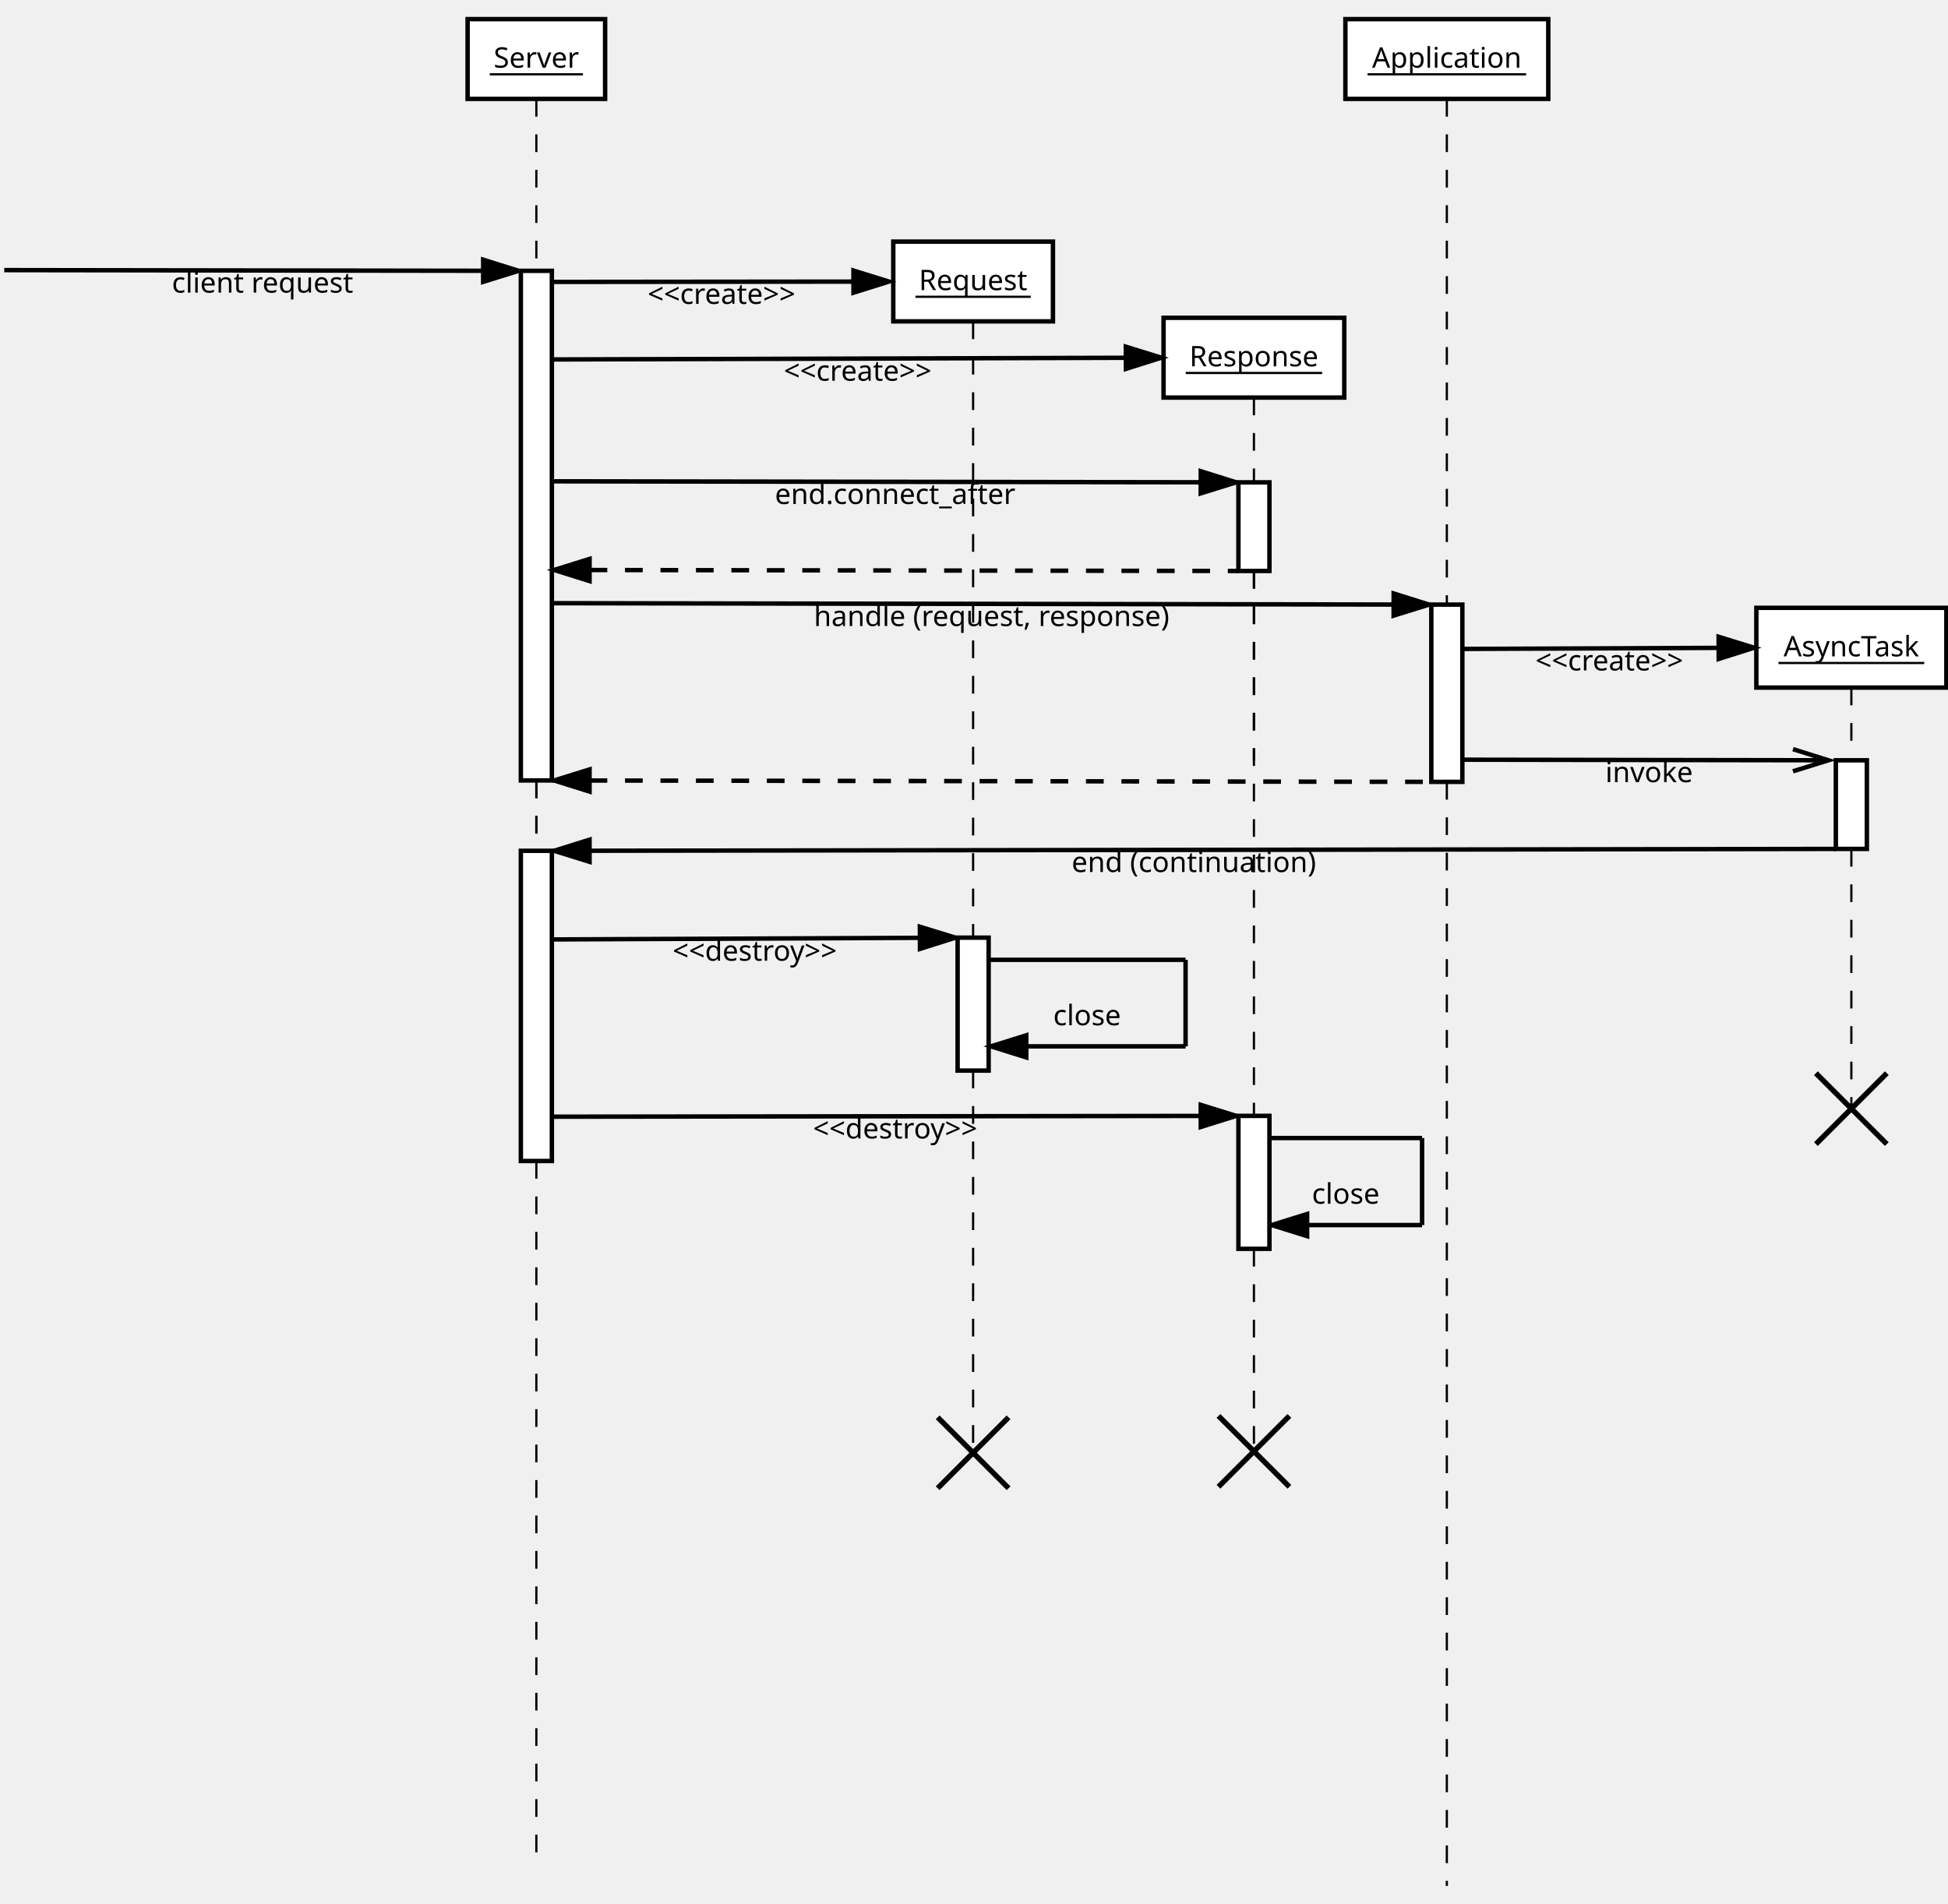
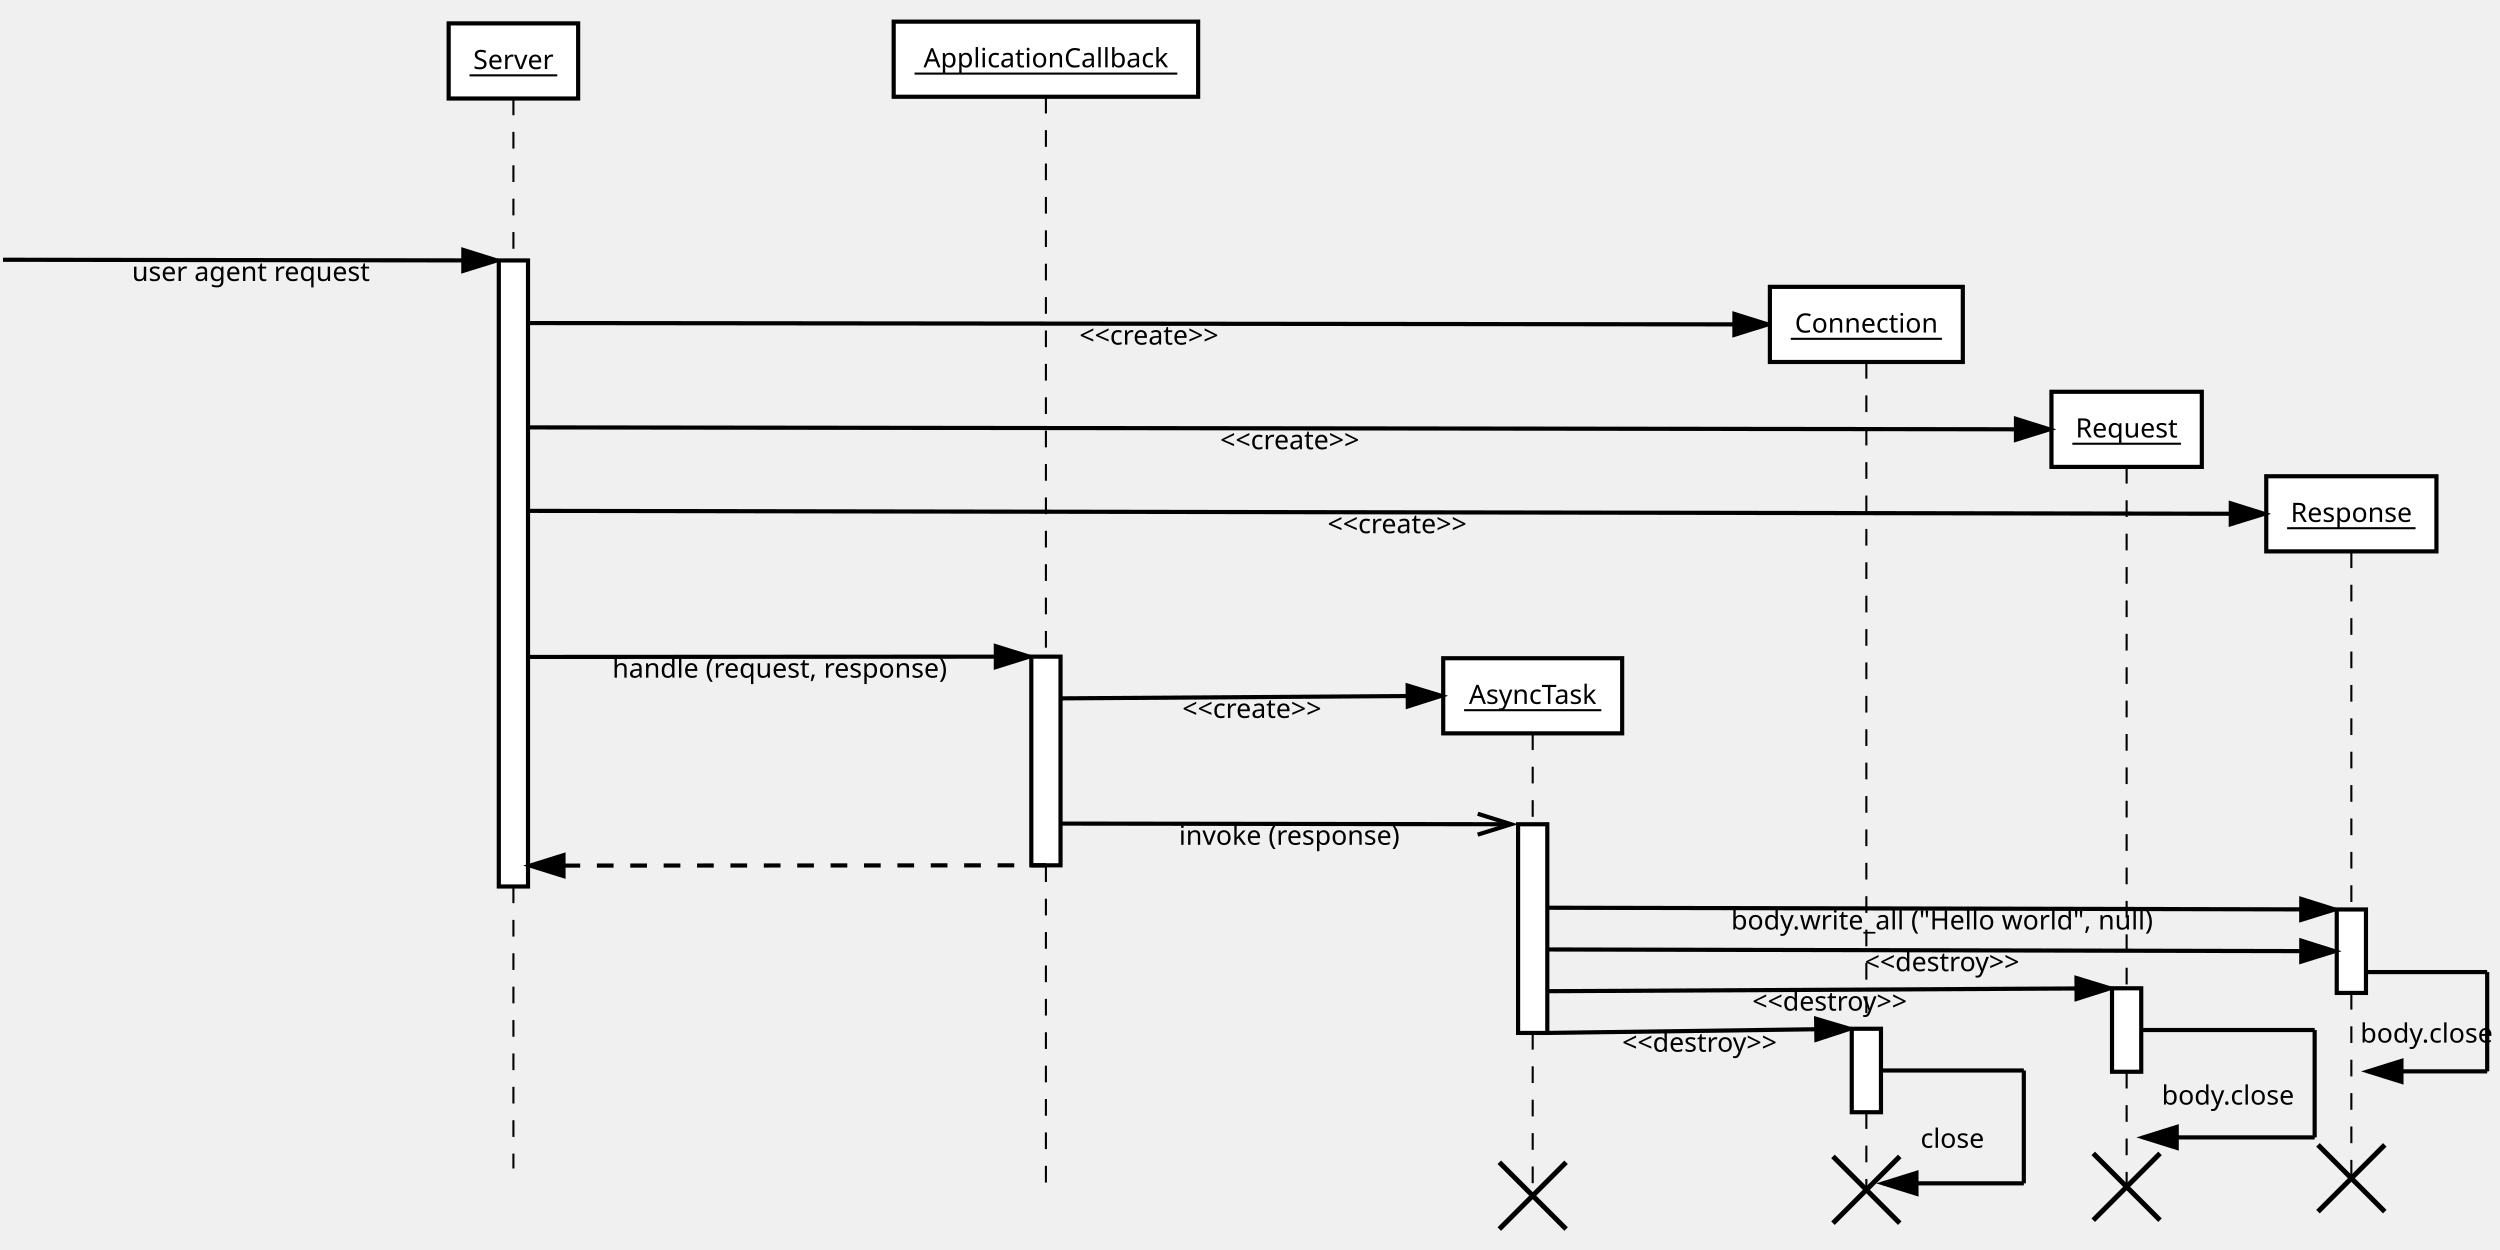
- <svg xmlns="http://www.w3.org/2000/svg" width="44cm" height="43cm" viewBox="204 140 879 845">
+ <svg xmlns="http://www.w3.org/2000/svg" width="60cm" height="30cm" viewBox="200 206 1198 581">
  <g>
-     <line style="fill: none; fill-opacity:0; stroke-width: 1; stroke-dasharray: 8; stroke: #000000" x1="446.024" y1="177.621" x2="446.024" y2="255.219" />
-     <line style="fill: none; fill-opacity:0; stroke-width: 1; stroke-dasharray: 8; stroke: #000000" x1="446.024" y1="485.219" x2="446.024" y2="592.604" />
-     <rect style="fill: #ffffff" x="439.024" y="255.219" width="14" height="230" />
-     <rect style="fill: none; fill-opacity:0; stroke-width: 2; stroke: #000000" x="439.024" y="255.219" width="14" height="230" />
+     <line style="fill: none; fill-opacity:0; stroke-width: 1; stroke-dasharray: 8; stroke: #000000" x1="446.026" y1="244.208" x2="446.026" y2="321.806" />
+     <line style="fill: none; fill-opacity:0; stroke-width: 1; stroke-dasharray: 8; stroke: #000000" x1="446.026" y1="621.806" x2="446.026" y2="756.938" />
+     <rect style="fill: #ffffff" x="439.026" y="321.806" width="14" height="300" />
+     <rect style="fill: none; fill-opacity:0; stroke-width: 2; stroke: #000000" x="439.026" y="321.806" width="14" height="300" />
  </g>
  <g>
-     <rect style="fill: #ffffff" x="415" y="141.621" width="62.05" height="36" />
-     <rect style="fill: none; fill-opacity:0; stroke-width: 2; stroke: #000000" x="415" y="141.621" width="62.05" height="36" />
-     <text font-size="12.8" style="fill: #000000;text-anchor:middle;font-family:sans-serif;font-style:normal;font-weight:normal" x="446.025" y="163.521">
-       <tspan x="446.025" y="163.521">Server</tspan>
+     <rect style="fill: #ffffff" x="415" y="208.208" width="62.05" height="36" />
+     <rect style="fill: none; fill-opacity:0; stroke-width: 2; stroke: #000000" x="415" y="208.208" width="62.05" height="36" />
+     <text font-size="12.8" style="fill: #000000;text-anchor:middle;font-family:sans-serif;font-style:normal;font-weight:normal" x="446.025" y="230.108">
+       <tspan x="446.025" y="230.108">Server</tspan>
    </text>
-     <line style="fill: none; fill-opacity:0; stroke-width: 1; stroke: #000000" x1="425" y1="166.521" x2="467.05" y2="166.521" />
+     <line style="fill: none; fill-opacity:0; stroke-width: 1; stroke: #000000" x1="425" y1="233.108" x2="467.05" y2="233.108" />
  </g>
  <g>
-     <line style="fill: none; fill-opacity:0; stroke-width: 1; stroke-dasharray: 8; stroke: #000000" x1="856.858" y1="177.621" x2="856.858" y2="405.858" />
-     <line style="fill: none; fill-opacity:0; stroke-width: 1; stroke-dasharray: 8; stroke: #000000" x1="856.858" y1="485.858" x2="856.858" y2="984.138" />
-     <rect style="fill: #ffffff" x="849.858" y="405.858" width="14" height="80" />
-     <rect style="fill: none; fill-opacity:0; stroke-width: 2; stroke: #000000" x="849.858" y="405.858" width="14" height="80" />
+     <line style="fill: none; fill-opacity:0; stroke-width: 1; stroke-dasharray: 8; stroke: #000000" x1="701.204" y1="243.368" x2="701.204" y2="511.66" />
+     <line style="fill: none; fill-opacity:0; stroke-width: 1; stroke-dasharray: 8; stroke: #000000" x1="701.204" y1="611.66" x2="701.204" y2="769.972" />
+     <rect style="fill: #ffffff" x="694.204" y="511.66" width="14" height="100" />
+     <rect style="fill: none; fill-opacity:0; stroke-width: 2; stroke: #000000" x="694.204" y="511.66" width="14" height="100" />
  </g>
  <g>
-     <rect style="fill: #ffffff" x="811.084" y="141.621" width="91.55" height="36" />
-     <rect style="fill: none; fill-opacity:0; stroke-width: 2; stroke: #000000" x="811.084" y="141.621" width="91.55" height="36" />
-     <text font-size="12.8" style="fill: #000000;text-anchor:middle;font-family:sans-serif;font-style:normal;font-weight:normal" x="856.859" y="163.521">
-       <tspan x="856.859" y="163.521">Application</tspan>
+     <rect style="fill: #ffffff" x="628.254" y="207.368" width="145.9" height="36" />
+     <rect style="fill: none; fill-opacity:0; stroke-width: 2; stroke: #000000" x="628.254" y="207.368" width="145.9" height="36" />
+     <text font-size="12.8" style="fill: #000000;text-anchor:middle;font-family:sans-serif;font-style:normal;font-weight:normal" x="701.204" y="229.268">
+       <tspan x="701.204" y="229.268">ApplicationCallback</tspan>
    </text>
-     <line style="fill: none; fill-opacity:0; stroke-width: 1; stroke: #000000" x1="821.084" y1="166.521" x2="892.634" y2="166.521" />
+     <line style="fill: none; fill-opacity:0; stroke-width: 1; stroke: #000000" x1="638.254" y1="232.268" x2="764.154" y2="232.268" />
  </g>
  <g>
-     <line style="fill: none; fill-opacity:0; stroke-width: 2; stroke: #000000" x1="422.024" y1="255.194" x2="205.92" y2="254.894" />
-     <polygon style="fill: #000000" points="422.017,260.194 438.024,255.217 422.031,250.194 " />
-     <polygon style="fill: none; fill-opacity:0; stroke-width: 2; stroke: #000000" points="422.017,260.194 438.024,255.217 422.031,250.194 " />
-     <text font-size="12.8" style="fill: #000000;text-anchor:middle;font-family:sans-serif;font-style:normal;font-weight:normal" x="322.472" y="265.056">client request</text>
+     <line style="fill: none; fill-opacity:0; stroke-width: 2; stroke: #000000" x1="422.026" y1="321.782" x2="201.434" y2="321.474" />
+     <polygon style="fill: #000000" points="422.019,326.782 438.026,321.805 422.033,316.782 " />
+     <polygon style="fill: none; fill-opacity:0; stroke-width: 2; stroke: #000000" points="422.019,326.782 438.026,321.805 422.033,316.782 " />
+     <text font-size="12.8" style="fill: #000000;text-anchor:middle;font-family:sans-serif;font-style:normal;font-weight:normal" x="320.23" y="331.64">user agent request</text>
  </g>
  <g>
-     <line style="fill: none; fill-opacity:0; stroke-width: 2; stroke: #000000" x1="832.858" y1="405.831" x2="453.026" y2="405.218" />
-     <polygon style="fill: #000000" points="832.85,410.831 848.858,405.856 832.866,400.831 " />
-     <polygon style="fill: none; fill-opacity:0; stroke-width: 2; stroke: #000000" points="832.85,410.831 848.858,405.856 832.866,400.831 " />
-     <text font-size="12.8" style="fill: #000000;text-anchor:middle;font-family:sans-serif;font-style:normal;font-weight:normal" x="651.442" y="415.538">handle (request, response)</text>
+     <line style="fill: none; fill-opacity:0; stroke-width: 2; stroke: #000000" x1="677.204" y1="511.67" x2="453.026" y2="511.806" />
+     <polygon style="fill: #000000" points="677.207,516.67 693.204,511.661 677.201,506.67 " />
+     <polygon style="fill: none; fill-opacity:0; stroke-width: 2; stroke: #000000" points="677.207,516.67 693.204,511.661 677.201,506.67 " />
+     <text font-size="12.8" style="fill: #000000;text-anchor:middle;font-family:sans-serif;font-style:normal;font-weight:normal" x="573.614" y="521.732">handle (request, response)</text>
  </g>
  <g>
-     <line style="fill: none; fill-opacity:0; stroke-width: 2; stroke-dasharray: 8; stroke: #000000" x1="470.026" y1="485.245" x2="849.858" y2="485.858" />
-     <polygon style="fill: #000000" points="470.034,480.245 454.026,485.22 470.018,490.245 " />
-     <polygon style="fill: none; fill-opacity:0; stroke-width: 2; stroke: #000000" points="470.034,480.245 454.026,485.22 470.018,490.245 " />
+     <rect style="fill: #ffffff" x="1183.06" y="384.738" width="72.05" height="36" />
+     <rect style="fill: none; fill-opacity:0; stroke-width: 2; stroke: #000000" x="1183.06" y="384.738" width="72.05" height="36" />
+     <text font-size="12.8" style="fill: #000000;text-anchor:middle;font-family:sans-serif;font-style:normal;font-weight:normal" x="1219.08" y="406.638">
+       <tspan x="1219.08" y="406.638">Request</tspan>
+     </text>
+     <line style="fill: none; fill-opacity:0; stroke-width: 1; stroke: #000000" x1="1193.06" y1="409.638" x2="1245.11" y2="409.638" />
  </g>
  <g>
-     <line style="fill: none; fill-opacity:0; stroke-width: 2; stroke: #000000" x1="470.024" y1="516.947" x2="1032.39" y2="516.122" />
-     <polygon style="fill: #000000" points="470.017,511.947 454.024,516.97 470.031,521.947 " />
-     <polygon style="fill: none; fill-opacity:0; stroke-width: 2; stroke: #000000" points="470.017,511.947 454.024,516.97 470.031,521.947 " />
-     <text font-size="12.8" style="fill: #000000;text-anchor:middle;font-family:sans-serif;font-style:normal;font-weight:normal" x="742.709" y="526.547">end (continuation)</text>
+     <rect style="fill: #ffffff" x="1285.99" y="425.22" width="81.55" height="36" />
+     <rect style="fill: none; fill-opacity:0; stroke-width: 2; stroke: #000000" x="1285.99" y="425.22" width="81.55" height="36" />
+     <text font-size="12.8" style="fill: #000000;text-anchor:middle;font-family:sans-serif;font-style:normal;font-weight:normal" x="1326.77" y="447.12">
+       <tspan x="1326.77" y="447.12">Response</tspan>
+     </text>
+     <line style="fill: none; fill-opacity:0; stroke-width: 1; stroke: #000000" x1="1295.99" y1="450.12" x2="1357.54" y2="450.12" />
  </g>
  <g>
-     <line style="fill: none; fill-opacity:0; stroke-width: 1; stroke-dasharray: 8; stroke: #000000" x1="643.1" y1="278.03" x2="643.1" y2="556.166" />
-     <line style="fill: none; fill-opacity:0; stroke-width: 1; stroke-dasharray: 8; stroke: #000000" x1="643.1" y1="616.166" x2="643.1" y2="788.659" />
-     <rect style="fill: #ffffff" x="636.1" y="556.166" width="14" height="60" />
-     <rect style="fill: none; fill-opacity:0; stroke-width: 2; stroke: #000000" x="636.1" y="556.166" width="14" height="60" />
-     <line style="fill: none; fill-opacity:0; stroke-width: 2.4; stroke: #000000" x1="659.1" y1="804.659" x2="627.1" y2="772.659" />
-     <line style="fill: none; fill-opacity:0; stroke-width: 2.4; stroke: #000000" x1="659.1" y1="772.659" x2="627.1" y2="804.659" />
+     <line style="fill: none; fill-opacity:0; stroke-width: 2; stroke: #000000" x1="1031.13" y1="352.443" x2="453.026" y2="351.806" />
+     <polygon style="fill: #000000" points="1031.13,357.443 1047.13,352.461 1031.14,347.443 " />
+     <polygon style="fill: none; fill-opacity:0; stroke-width: 2; stroke: #000000" points="1031.13,357.443 1047.13,352.461 1031.14,347.443 " />
+     <text font-size="12.8" style="fill: #000000;text-anchor:middle;font-family:sans-serif;font-style:normal;font-weight:normal" x="750.578" y="362.134">&lt;&lt;create&gt;&gt;</text>
  </g>
  <g>
-     <rect style="fill: #ffffff" x="607.076" y="242.03" width="72.05" height="36" />
-     <rect style="fill: none; fill-opacity:0; stroke-width: 2; stroke: #000000" x="607.076" y="242.03" width="72.05" height="36" />
-     <text font-size="12.8" style="fill: #000000;text-anchor:middle;font-family:sans-serif;font-style:normal;font-weight:normal" x="643.101" y="263.93">
-       <tspan x="643.101" y="263.93">Request</tspan>
+     <rect style="fill: #ffffff" x="891.59" y="512.424" width="85.75" height="36" />
+     <rect style="fill: none; fill-opacity:0; stroke-width: 2; stroke: #000000" x="891.59" y="512.424" width="85.75" height="36" />
+     <text font-size="12.8" style="fill: #000000;text-anchor:middle;font-family:sans-serif;font-style:normal;font-weight:normal" x="934.465" y="534.324">
+       <tspan x="934.465" y="534.324">AsyncTask</tspan>
    </text>
-     <line style="fill: none; fill-opacity:0; stroke-width: 1; stroke: #000000" x1="617.076" y1="266.93" x2="669.126" y2="266.93" />
+     <line style="fill: none; fill-opacity:0; stroke-width: 1; stroke: #000000" x1="901.59" y1="537.324" x2="967.34" y2="537.324" />
  </g>
  <g>
-     <rect style="fill: #ffffff" x="729.036" y="276.416" width="81.55" height="36" />
-     <rect style="fill: none; fill-opacity:0; stroke-width: 2; stroke: #000000" x="729.036" y="276.416" width="81.55" height="36" />
-     <text font-size="12.8" style="fill: #000000;text-anchor:middle;font-family:sans-serif;font-style:normal;font-weight:normal" x="769.811" y="298.316">
-       <tspan x="769.811" y="298.316">Response</tspan>
-     </text>
-     <line style="fill: none; fill-opacity:0; stroke-width: 1; stroke: #000000" x1="739.036" y1="301.316" x2="800.586" y2="301.316" />
+     <line style="fill: none; fill-opacity:0; stroke-width: 2; stroke: #000000" x1="874.59" y1="530.539" x2="708.204" y2="531.66" />
+     <polygon style="fill: #000000" points="874.624,535.538 890.59,530.431 874.557,525.539 " />
+     <polygon style="fill: none; fill-opacity:0; stroke-width: 2; stroke: #000000" points="874.624,535.538 890.59,530.431 874.557,525.539 " />
+     <text font-size="12.8" style="fill: #000000;text-anchor:middle;font-family:sans-serif;font-style:normal;font-weight:normal" x="799.898" y="541.04">&lt;&lt;create&gt;&gt;</text>
  </g>
  <g>
-     <line style="fill: none; fill-opacity:0; stroke-width: 2; stroke: #000000" x1="589.116" y1="260.083" x2="453.026" y2="260.218" />
-     <polygon style="fill: #000000" points="589.121,265.083 605.116,260.068 589.111,255.083 " />
-     <polygon style="fill: none; fill-opacity:0; stroke-width: 2; stroke: #000000" points="589.121,265.083 605.116,260.068 589.111,255.083 " />
-     <text font-size="12.8" style="fill: #000000;text-anchor:middle;font-family:sans-serif;font-style:normal;font-weight:normal" x="529.57" y="270.142">&lt;&lt;create&gt;&gt;</text>
+     <line style="fill: none; fill-opacity:0; stroke-width: 1; stroke-dasharray: 8; stroke: #000000" x1="934.466" y1="548.424" x2="934.466" y2="591.985" />
+     <line style="fill: none; fill-opacity:0; stroke-width: 1; stroke-dasharray: 8; stroke: #000000" x1="934.466" y1="691.985" x2="934.466" y2="769.972" />
+     <rect style="fill: #ffffff" x="927.466" y="591.985" width="14" height="100" />
+     <rect style="fill: none; fill-opacity:0; stroke-width: 2; stroke: #000000" x="927.466" y="591.985" width="14" height="100" />
+     <line style="fill: none; fill-opacity:0; stroke-width: 2.4; stroke: #000000" x1="950.466" y1="785.972" x2="918.466" y2="753.972" />
+     <line style="fill: none; fill-opacity:0; stroke-width: 2.4; stroke: #000000" x1="950.466" y1="753.972" x2="918.466" y2="785.972" />
  </g>
  <g>
-     <line style="fill: none; fill-opacity:0; stroke-width: 2; stroke: #000000" x1="712.036" y1="294.465" x2="453.026" y2="295.218" />
-     <polygon style="fill: #000000" points="712.051,299.465 728.036,294.419 712.022,289.465 " />
-     <polygon style="fill: none; fill-opacity:0; stroke-width: 2; stroke: #000000" points="712.051,299.465 728.036,294.419 712.022,289.465 " />
-     <text font-size="12.8" style="fill: #000000;text-anchor:middle;font-family:sans-serif;font-style:normal;font-weight:normal" x="591.03" y="304.818">&lt;&lt;create&gt;&gt;</text>
+     <line style="fill: none; fill-opacity:0; stroke-width: 2; stroke: #000000" x1="920.761" y1="591.974" x2="708.204" y2="591.66" />
+     <polyline style="fill: none; fill-opacity:0; stroke-width: 2; stroke: #000000" points="908.106,596.955 924.113,591.979 908.121,586.955 " />
+     <text font-size="12.8" style="fill: #000000;text-anchor:middle;font-family:sans-serif;font-style:normal;font-weight:normal" x="817.834" y="601.82">invoke (response)</text>
  </g>
  <g>
-     <line style="fill: none; fill-opacity:0; stroke-width: 1; stroke-dasharray: 8; stroke: #000000" x1="446.024" y1="485.218" x2="446.024" y2="516.972" />
-     <line style="fill: none; fill-opacity:0; stroke-width: 1; stroke-dasharray: 8; stroke: #000000" x1="446.024" y1="656.972" x2="446.024" y2="975.172" />
-     <rect style="fill: #ffffff" x="439.024" y="516.972" width="14" height="140" />
-     <rect style="fill: none; fill-opacity:0; stroke-width: 2; stroke: #000000" x="439.024" y="516.972" width="14" height="140" />
+     <rect style="fill: #ffffff" x="1048.13" y="334.462" width="92.45" height="36" />
+     <rect style="fill: none; fill-opacity:0; stroke-width: 2; stroke: #000000" x="1048.13" y="334.462" width="92.45" height="36" />
+     <text font-size="12.8" style="fill: #000000;text-anchor:middle;font-family:sans-serif;font-style:normal;font-weight:normal" x="1094.36" y="356.362">
+       <tspan x="1094.36" y="356.362">Connection</tspan>
+     </text>
+     <line style="fill: none; fill-opacity:0; stroke-width: 1; stroke: #000000" x1="1058.13" y1="359.362" x2="1130.58" y2="359.362" />
  </g>
  <g>
-     <rect style="fill: #ffffff" x="996.517" y="407.312" width="85.75" height="36" />
-     <rect style="fill: none; fill-opacity:0; stroke-width: 2; stroke: #000000" x="996.517" y="407.312" width="85.75" height="36" />
-     <text font-size="12.8" style="fill: #000000;text-anchor:middle;font-family:sans-serif;font-style:normal;font-weight:normal" x="1039.39" y="429.212">
-       <tspan x="1039.39" y="429.212">AsyncTask</tspan>
-     </text>
-     <line style="fill: none; fill-opacity:0; stroke-width: 1; stroke: #000000" x1="1006.52" y1="432.212" x2="1072.27" y2="432.212" />
+     <line style="fill: none; fill-opacity:0; stroke-width: 2; stroke: #000000" x1="1166.06" y1="402.716" x2="453.026" y2="401.806" />
+     <polygon style="fill: #000000" points="1166.05,407.716 1182.06,402.737 1166.06,397.716 " />
+     <polygon style="fill: none; fill-opacity:0; stroke-width: 2; stroke: #000000" points="1166.05,407.716 1182.06,402.737 1166.06,397.716 " />
+     <text font-size="12.8" style="fill: #000000;text-anchor:middle;font-family:sans-serif;font-style:normal;font-weight:normal" x="818.04" y="412.272">&lt;&lt;create&gt;&gt;</text>
  </g>
  <g>
-     <line style="fill: none; fill-opacity:0; stroke-width: 2; stroke: #000000" x1="979.517" y1="425.382" x2="863.858" y2="425.858" />
-     <polygon style="fill: #000000" points="979.537,430.382 995.517,425.316 979.496,420.382 " />
-     <polygon style="fill: none; fill-opacity:0; stroke-width: 2; stroke: #000000" points="979.537,430.382 995.517,425.316 979.496,420.382 " />
-     <text font-size="12.8" style="fill: #000000;text-anchor:middle;font-family:sans-serif;font-style:normal;font-weight:normal" x="930.188" y="435.585">&lt;&lt;create&gt;&gt;</text>
+     <line style="fill: none; fill-opacity:0; stroke-width: 2; stroke: #000000" x1="1268.99" y1="443.191" x2="453.026" y2="441.806" />
+     <polygon style="fill: #000000" points="1268.99,448.191 1284.99,443.218 1269,438.191 " />
+     <polygon style="fill: none; fill-opacity:0; stroke-width: 2; stroke: #000000" points="1268.99,448.191 1284.99,443.218 1269,438.191 " />
+     <text font-size="12.8" style="fill: #000000;text-anchor:middle;font-family:sans-serif;font-style:normal;font-weight:normal" x="869.51" y="452.514">&lt;&lt;create&gt;&gt;</text>
  </g>
  <g>
-     <line style="fill: none; fill-opacity:0; stroke-width: 1; stroke-dasharray: 8; stroke: #000000" x1="1039.39" y1="443.312" x2="1039.39" y2="476.122" />
-     <line style="fill: none; fill-opacity:0; stroke-width: 1; stroke-dasharray: 8; stroke: #000000" x1="1039.39" y1="516.122" x2="1039.39" y2="633.344" />
-     <rect style="fill: #ffffff" x="1032.39" y="476.122" width="14" height="40" />
-     <rect style="fill: none; fill-opacity:0; stroke-width: 2; stroke: #000000" x="1032.39" y="476.122" width="14" height="40" />
-     <line style="fill: none; fill-opacity:0; stroke-width: 2.4; stroke: #000000" x1="1055.39" y1="649.344" x2="1023.39" y2="617.344" />
-     <line style="fill: none; fill-opacity:0; stroke-width: 2.4; stroke: #000000" x1="1055.39" y1="617.344" x2="1023.39" y2="649.344" />
+     <line style="fill: none; fill-opacity:0; stroke-width: 1; stroke-dasharray: 8; stroke: #000000" x1="1219.08" y1="420.738" x2="1219.08" y2="670.586" />
+     <line style="fill: none; fill-opacity:0; stroke-width: 1; stroke-dasharray: 8; stroke: #000000" x1="1219.08" y1="710.586" x2="1219.08" y2="765.71" />
+     <rect style="fill: #ffffff" x="1212.08" y="670.586" width="14" height="40" />
+     <rect style="fill: none; fill-opacity:0; stroke-width: 2; stroke: #000000" x="1212.08" y="670.586" width="14" height="40" />
+     <line style="fill: none; fill-opacity:0; stroke-width: 2.4; stroke: #000000" x1="1235.08" y1="781.71" x2="1203.08" y2="749.71" />
+     <line style="fill: none; fill-opacity:0; stroke-width: 2.4; stroke: #000000" x1="1235.08" y1="749.71" x2="1203.08" y2="781.71" />
  </g>
  <g>
-     <line style="fill: none; fill-opacity:0; stroke-width: 2; stroke: #000000" x1="776.81" y1="646.605" x2="845.683" y2="646.605" />
-     <line style="fill: none; fill-opacity:0; stroke-width: 2; stroke: #000000" x1="845.683" y1="646.605" x2="845.683" y2="685.885" />
-     <line style="fill: none; fill-opacity:0; stroke-width: 2; stroke: #000000" x1="793.81" y1="685.885" x2="845.683" y2="685.885" />
-     <polygon style="fill: #000000" points="793.81,680.885 777.81,685.885 793.81,690.885 " />
-     <polygon style="fill: none; fill-opacity:0; stroke-width: 2; stroke: #000000" points="793.81,680.885 777.81,685.885 793.81,690.885 " />
-     <text font-size="12.8" style="fill: #000000;text-anchor:middle;font-family:sans-serif;font-style:normal;font-weight:normal" x="811.246" y="676.245">close</text>
+     <line style="fill: none; fill-opacity:0; stroke-width: 1; stroke-dasharray: 8; stroke: #000000" x1="1326.77" y1="461.22" x2="1326.77" y2="632.816" />
+     <line style="fill: none; fill-opacity:0; stroke-width: 1; stroke-dasharray: 8; stroke: #000000" x1="1326.77" y1="672.816" x2="1326.77" y2="761.626" />
+     <rect style="fill: #ffffff" x="1319.77" y="632.816" width="14" height="40" />
+     <rect style="fill: none; fill-opacity:0; stroke-width: 2; stroke: #000000" x="1319.77" y="632.816" width="14" height="40" />
+     <line style="fill: none; fill-opacity:0; stroke-width: 2.4; stroke: #000000" x1="1342.77" y1="777.626" x2="1310.77" y2="745.626" />
+     <line style="fill: none; fill-opacity:0; stroke-width: 2.4; stroke: #000000" x1="1342.77" y1="745.626" x2="1310.77" y2="777.626" />
  </g>
  <g>
-     <line style="fill: none; fill-opacity:0; stroke-width: 2; stroke: #000000" x1="619.1" y1="556.241" x2="453.024" y2="556.972" />
-     <polygon style="fill: #000000" points="619.122,561.241 635.1,556.171 619.078,551.241 " />
-     <polygon style="fill: none; fill-opacity:0; stroke-width: 2; stroke: #000000" points="619.122,561.241 635.1,556.171 619.078,551.241 " />
-     <text font-size="12.8" style="fill: #000000;text-anchor:middle;font-family:sans-serif;font-style:normal;font-weight:normal" x="544.561" y="566.569">&lt;&lt;destroy&gt;&gt;</text>
+     <line style="fill: none; fill-opacity:0; stroke-width: 2; stroke: #000000" x1="1302.77" y1="652.779" x2="941.466" y2="651.984" />
+     <polygon style="fill: #000000" points="1302.76,657.779 1318.77,652.814 1302.78,647.779 " />
+     <polygon style="fill: none; fill-opacity:0; stroke-width: 2; stroke: #000000" points="1302.76,657.779 1318.77,652.814 1302.78,647.779 " />
+     <text font-size="12.8" style="fill: #000000;text-anchor:middle;font-family:sans-serif;font-style:normal;font-weight:normal" x="1130.62" y="662.402">&lt;&lt;destroy&gt;&gt;</text>
  </g>
  <g>
-     <line style="fill: none; fill-opacity:0; stroke-width: 2; stroke: #000000" x1="745.81" y1="636.625" x2="453.024" y2="636.972" />
-     <polygon style="fill: #000000" points="745.816,641.625 761.81,636.606 745.804,631.625 " />
-     <polygon style="fill: none; fill-opacity:0; stroke-width: 2; stroke: #000000" points="745.816,641.625 761.81,636.606 745.804,631.625 " />
-     <text font-size="12.8" style="fill: #000000;text-anchor:middle;font-family:sans-serif;font-style:normal;font-weight:normal" x="607.917" y="646.789">&lt;&lt;destroy&gt;&gt;</text>
+     <line style="fill: none; fill-opacity:0; stroke-width: 1; stroke-dasharray: 8; stroke: #000000" x1="1094.36" y1="370.462" x2="1094.36" y2="689.98" />
+     <line style="fill: none; fill-opacity:0; stroke-width: 1; stroke-dasharray: 8; stroke: #000000" x1="1094.36" y1="729.98" x2="1094.36" y2="767.15" />
+     <rect style="fill: #ffffff" x="1087.36" y="689.98" width="14" height="40" />
+     <rect style="fill: none; fill-opacity:0; stroke-width: 2; stroke: #000000" x="1087.36" y="689.98" width="14" height="40" />
+     <line style="fill: none; fill-opacity:0; stroke-width: 2.4; stroke: #000000" x1="1110.36" y1="783.15" x2="1078.36" y2="751.15" />
+     <line style="fill: none; fill-opacity:0; stroke-width: 2.4; stroke: #000000" x1="1110.36" y1="751.15" x2="1078.36" y2="783.15" />
  </g>
  <g>
-     <line style="fill: none; fill-opacity:0; stroke-width: 1; stroke-dasharray: 8; stroke: #000000" x1="769.81" y1="390.677" x2="769.81" y2="636.605" />
-     <line style="fill: none; fill-opacity:0; stroke-width: 1; stroke-dasharray: 8; stroke: #000000" x1="769.81" y1="696.605" x2="769.81" y2="788.011" />
-     <rect style="fill: #ffffff" x="762.81" y="636.605" width="14" height="60" />
-     <rect style="fill: none; fill-opacity:0; stroke-width: 2; stroke: #000000" x="762.81" y="636.605" width="14" height="60" />
-     <line style="fill: none; fill-opacity:0; stroke-width: 2.4; stroke: #000000" x1="785.81" y1="804.011" x2="753.81" y2="772.011" />
-     <line style="fill: none; fill-opacity:0; stroke-width: 2.4; stroke: #000000" x1="785.81" y1="772.011" x2="753.81" y2="804.011" />
+     <line style="fill: none; fill-opacity:0; stroke-width: 2; stroke: #000000" x1="1070.36" y1="690.213" x2="941.466" y2="691.984" />
+     <polygon style="fill: #000000" points="1070.43,695.213 1086.36,689.994 1070.29,685.214 " />
+     <polygon style="fill: none; fill-opacity:0; stroke-width: 2; stroke: #000000" points="1070.43,695.213 1086.36,689.994 1070.29,685.214 " />
+     <text font-size="12.8" style="fill: #000000;text-anchor:middle;font-family:sans-serif;font-style:normal;font-weight:normal" x="1014.41" y="700.982">&lt;&lt;destroy&gt;&gt;</text>
  </g>
  <g>
-     <line style="fill: none; fill-opacity:0; stroke-width: 2; stroke: #000000" x1="650.1" y1="566.166" x2="738.968" y2="566.166" />
-     <line style="fill: none; fill-opacity:0; stroke-width: 2; stroke: #000000" x1="738.968" y1="566.166" x2="738.968" y2="605.226" />
-     <line style="fill: none; fill-opacity:0; stroke-width: 2; stroke: #000000" x1="667.1" y1="605.226" x2="738.968" y2="605.226" />
-     <polygon style="fill: #000000" points="667.1,600.226 651.1,605.226 667.1,610.226 " />
-     <polygon style="fill: none; fill-opacity:0; stroke-width: 2; stroke: #000000" points="667.1,600.226 651.1,605.226 667.1,610.226 " />
-     <text font-size="12.8" style="fill: #000000;text-anchor:middle;font-family:sans-serif;font-style:normal;font-weight:normal" x="694.533" y="595.696">close</text>
+     <line style="fill: none; fill-opacity:0; stroke-width: 2; stroke: #000000" x1="1195.08" y1="670.674" x2="941.466" y2="671.984" />
+     <polygon style="fill: #000000" points="1195.11,675.674 1211.08,670.591 1195.05,665.674 " />
+     <polygon style="fill: none; fill-opacity:0; stroke-width: 2; stroke: #000000" points="1195.11,675.674 1211.08,670.591 1195.05,665.674 " />
+     <text font-size="12.8" style="fill: #000000;text-anchor:middle;font-family:sans-serif;font-style:normal;font-weight:normal" x="1076.77" y="681.286">&lt;&lt;destroy&gt;&gt;</text>
  </g>
  <g>
-     <line style="fill: none; fill-opacity:0; stroke-width: 2; stroke: #000000" x1="745.81" y1="350.653" x2="453.026" y2="350.218" />
-     <polygon style="fill: #000000" points="745.803,355.653 761.81,350.677 745.817,345.653 " />
-     <polygon style="fill: none; fill-opacity:0; stroke-width: 2; stroke: #000000" points="745.803,355.653 761.81,350.677 745.817,345.653 " />
-     <text font-size="12.8" style="fill: #000000;text-anchor:middle;font-family:sans-serif;font-style:normal;font-weight:normal" x="607.918" y="360.448">end.connect_after</text>
+     <line style="fill: none; fill-opacity:0; stroke-width: 2; stroke: #000000" x1="1302.77" y1="632.779" x2="941.466" y2="631.984" />
+     <polygon style="fill: #000000" points="1302.76,637.779 1318.77,632.814 1302.78,627.779 " />
+     <polygon style="fill: none; fill-opacity:0; stroke-width: 2; stroke: #000000" points="1302.76,637.779 1318.77,632.814 1302.78,627.779 " />
+     <text font-size="12.8" style="fill: #000000;text-anchor:middle;font-family:sans-serif;font-style:normal;font-weight:normal" x="1130.62" y="642.4">body.write_all ("Hello world", null)</text>
  </g>
  <g>
-     <line style="fill: none; fill-opacity:0; stroke-width: 1; stroke-dasharray: 8; stroke: #000000" x1="769.81" y1="312.416" x2="769.81" y2="350.677" />
-     <line style="fill: none; fill-opacity:0; stroke-width: 1; stroke-dasharray: 8; stroke: #000000" x1="769.81" y1="390.677" x2="769.81" y2="476.372" />
-     <rect style="fill: #ffffff" x="762.81" y="350.677" width="14" height="40" />
-     <rect style="fill: none; fill-opacity:0; stroke-width: 2; stroke: #000000" x="762.81" y="350.677" width="14" height="40" />
+     <line style="fill: none; fill-opacity:0; stroke-width: 2; stroke: #000000" x1="1333.77" y1="662.816" x2="1391.86" y2="662.816" />
+     <line style="fill: none; fill-opacity:0; stroke-width: 2; stroke: #000000" x1="1391.86" y1="662.816" x2="1391.86" y2="710.396" />
+     <line style="fill: none; fill-opacity:0; stroke-width: 2; stroke: #000000" x1="1350.77" y1="710.396" x2="1391.86" y2="710.396" />
+     <polygon style="fill: #000000" points="1350.77,705.396 1334.77,710.396 1350.77,715.396 " />
+     <polygon style="fill: none; fill-opacity:0; stroke-width: 2; stroke: #000000" points="1350.77,705.396 1334.77,710.396 1350.77,715.396 " />
+     <text font-size="12.8" style="fill: #000000;text-anchor:middle;font-family:sans-serif;font-style:normal;font-weight:normal" x="1362.81" y="696.606">body.close</text>
  </g>
  <g>
-     <line style="fill: none; fill-opacity:0; stroke-width: 2; stroke-dasharray: 8; stroke: #000000" x1="470.026" y1="390.243" x2="762.81" y2="390.678" />
-     <polygon style="fill: #000000" points="470.033,385.243 454.026,390.219 470.019,395.243 " />
-     <polygon style="fill: none; fill-opacity:0; stroke-width: 2; stroke: #000000" points="470.033,385.243 454.026,390.219 470.019,395.243 " />
+     <line style="fill: none; fill-opacity:0; stroke-width: 2; stroke: #000000" x1="1226.08" y1="690.586" x2="1309.18" y2="690.586" />
+     <line style="fill: none; fill-opacity:0; stroke-width: 2; stroke: #000000" x1="1309.18" y1="690.586" x2="1309.18" y2="742.042" />
+     <line style="fill: none; fill-opacity:0; stroke-width: 2; stroke: #000000" x1="1243.08" y1="742.042" x2="1309.18" y2="742.042" />
+     <polygon style="fill: #000000" points="1243.08,737.042 1227.08,742.042 1243.08,747.042 " />
+     <polygon style="fill: none; fill-opacity:0; stroke-width: 2; stroke: #000000" points="1243.08,737.042 1227.08,742.042 1243.08,747.042 " />
+     <text font-size="12.8" style="fill: #000000;text-anchor:middle;font-family:sans-serif;font-style:normal;font-weight:normal" x="1267.63" y="726.314">body.close</text>
  </g>
  <g>
-     <line style="fill: none; fill-opacity:0; stroke-width: 2; stroke: #000000" x1="1025.69" y1="476.111" x2="863.858" y2="475.858" />
-     <polyline style="fill: none; fill-opacity:0; stroke-width: 2; stroke: #000000" points="1013.03,481.091 1029.04,476.116 1013.05,471.091 " />
-     <text font-size="12.8" style="fill: #000000;text-anchor:middle;font-family:sans-serif;font-style:normal;font-weight:normal" x="948.126" y="485.989">invoke</text>
+     <line style="fill: none; fill-opacity:0; stroke-width: 2; stroke: #000000" x1="1101.36" y1="709.98" x2="1169.81" y2="709.98" />
+     <line style="fill: none; fill-opacity:0; stroke-width: 2; stroke: #000000" x1="1169.81" y1="709.98" x2="1169.81" y2="764.054" />
+     <line style="fill: none; fill-opacity:0; stroke-width: 2; stroke: #000000" x1="1118.36" y1="764.054" x2="1169.81" y2="764.054" />
+     <polygon style="fill: #000000" points="1118.36,759.054 1102.36,764.054 1118.36,769.054 " />
+     <polygon style="fill: none; fill-opacity:0; stroke-width: 2; stroke: #000000" points="1118.36,759.054 1102.36,764.054 1118.36,769.054 " />
+     <text font-size="12.8" style="fill: #000000;text-anchor:middle;font-family:sans-serif;font-style:normal;font-weight:normal" x="1135.58" y="747.018">close</text>
+   </g>
+   <g>
+     <line style="fill: none; fill-opacity:0; stroke-width: 2; stroke-dasharray: 8; stroke: #000000" x1="470.026" y1="611.796" x2="701.204" y2="611.66" />
+     <polygon style="fill: #000000" points="470.023,606.796 454.026,611.805 470.029,616.796 " />
+     <polygon style="fill: none; fill-opacity:0; stroke-width: 2; stroke: #000000" points="470.023,606.796 454.026,611.805 470.029,616.796 " />
  </g>
</svg>
